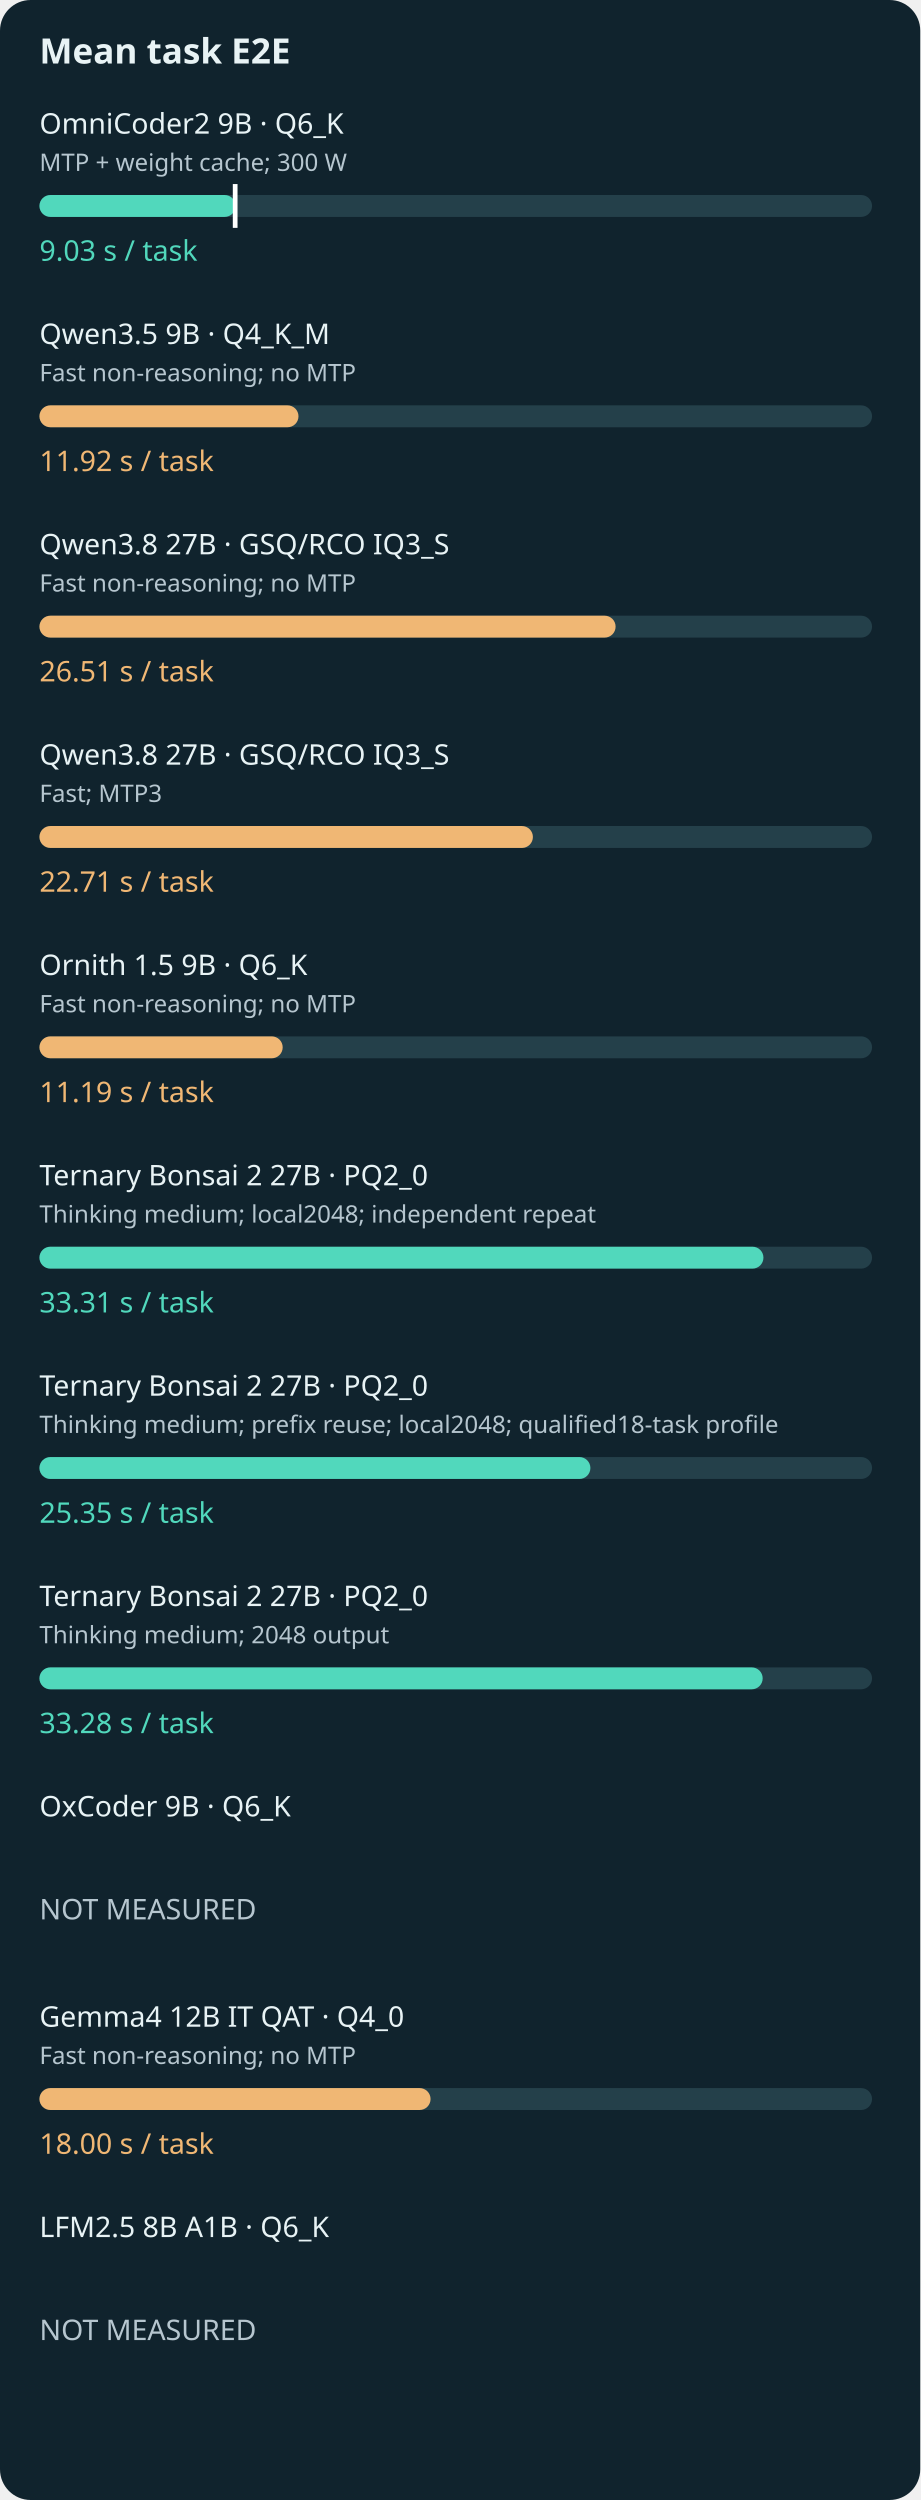
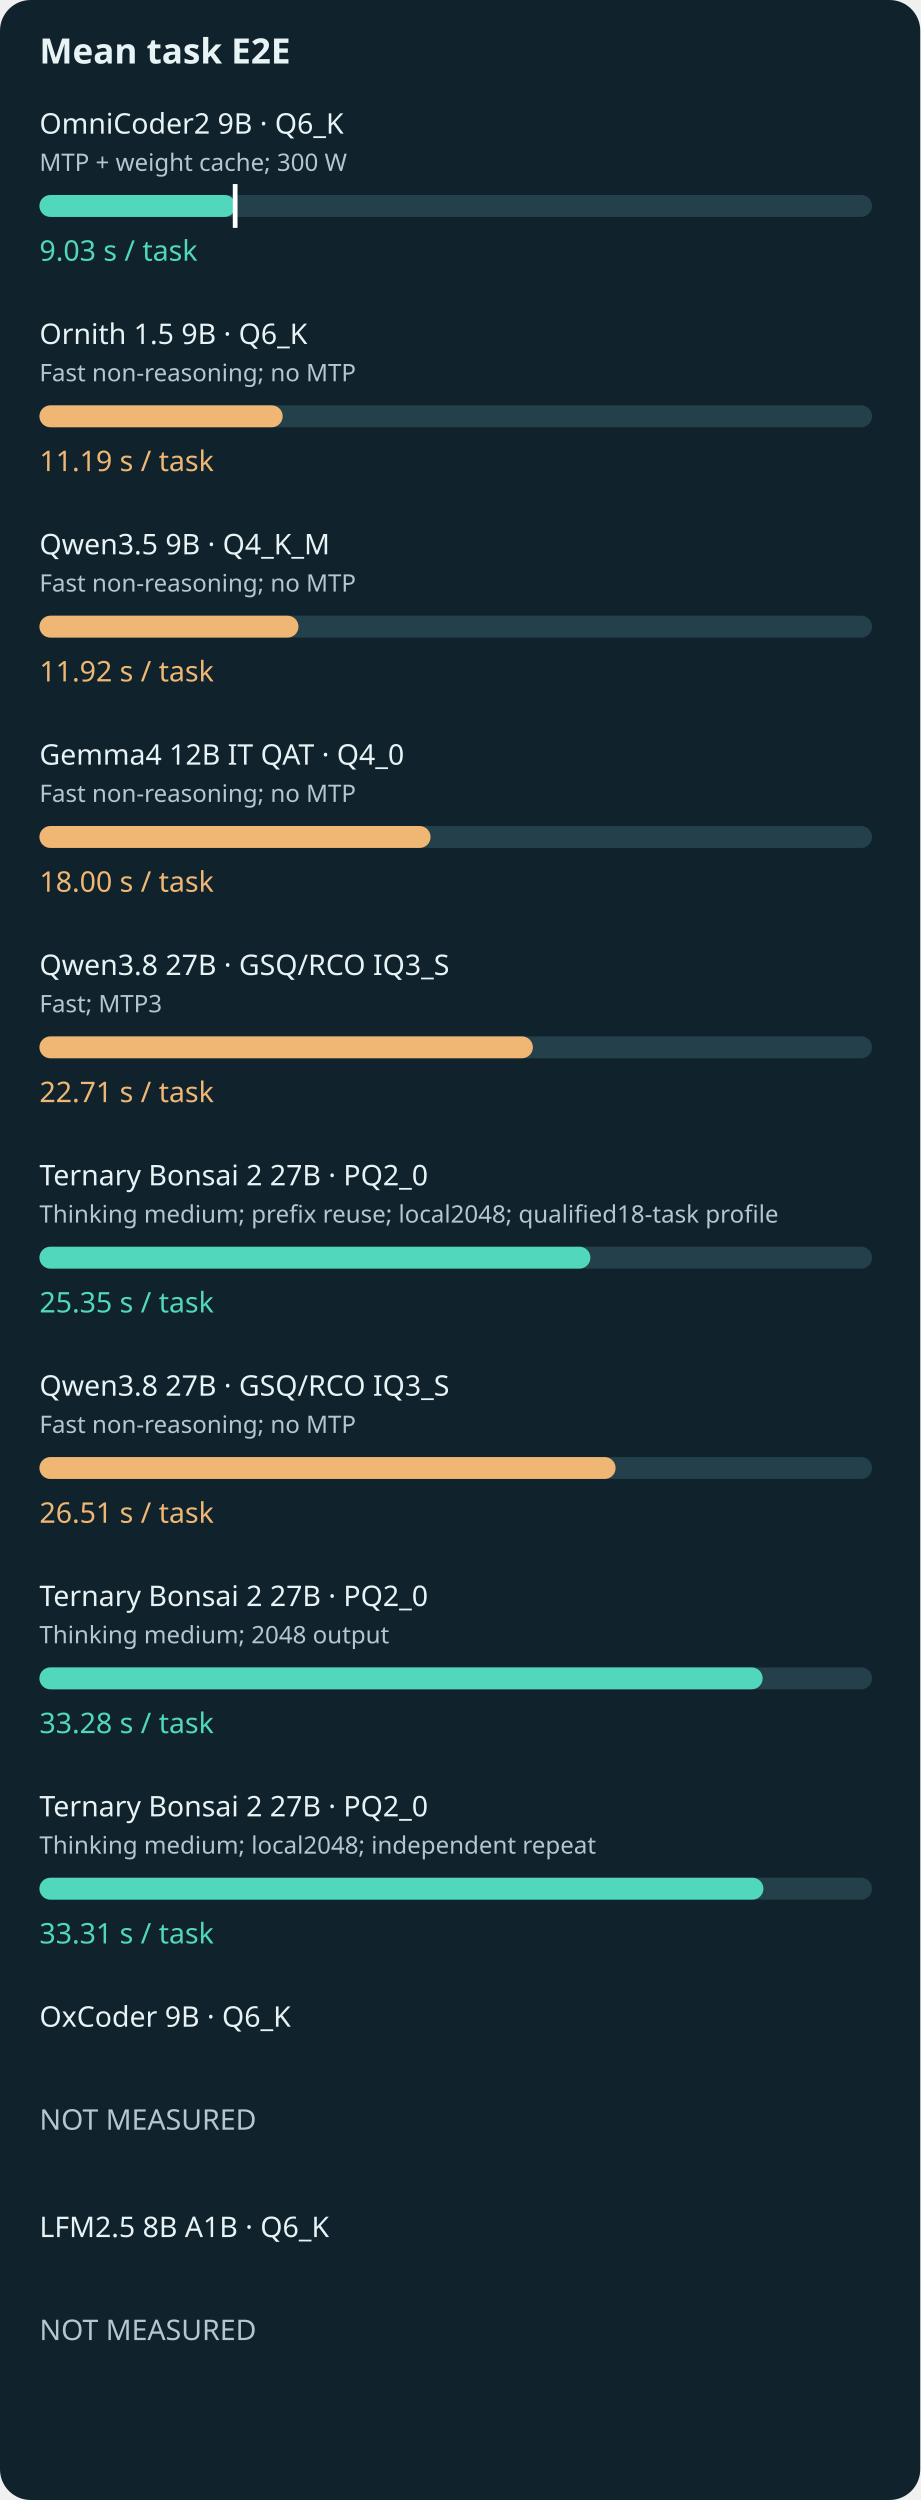
<svg xmlns="http://www.w3.org/2000/svg" viewBox="0 0 420 1141" role="img" aria-labelledby="title desc">
  <rect width="420" height="1141" rx="14" fill="#10232d" />
  <g font-family="system-ui,sans-serif" fill="#e8f3f5">
    <text x="18" y="29" font-size="16" font-weight="700">Mean task E2E</text>
    <text x="18" y="61" font-size="13">OmniCoder2 9B · Q6_K</text>
    <text x="18" y="78" font-size="11" fill="#b6c6cf">MTP + weight cache; 300 W</text>
    <rect x="18" y="89" width="380" height="10" rx="5" fill="#24404a" />
    <rect x="18" y="89" width="89.527" height="10" rx="5" fill="#51d8bc" />
    <path d="M107.005 84v20 M107.005 94H107.656 M107.656 84v20" stroke="#fff" stroke-width="1.5" />
    <text x="18" y="119" font-size="13" fill="#51d8bc">9.03 s / task</text>
-     <text x="18" y="157" font-size="13">Qwen3.5 9B · Q4_K_M</text>
+     <text x="18" y="157" font-size="13">Ornith 1.5 9B · Q6_K</text>
    <text x="18" y="174" font-size="11" fill="#b6c6cf">Fast non-reasoning; no MTP</text>
    <rect x="18" y="185" width="380" height="10" rx="5" fill="#24404a" />
-     <rect x="18" y="185" width="118.228" height="10" rx="5" fill="#f0b774" />
-     <text x="18" y="215" font-size="13" fill="#f0b774">11.92 s / task</text>
-     <text x="18" y="253" font-size="13">Qwen3.8 27B · GSQ/RCO IQ3_S</text>
+     <rect x="18" y="185" width="111.020" height="10" rx="5" fill="#f0b774" />
+     <text x="18" y="215" font-size="13" fill="#f0b774">11.19 s / task</text>
+     <text x="18" y="253" font-size="13">Qwen3.5 9B · Q4_K_M</text>
    <text x="18" y="270" font-size="11" fill="#b6c6cf">Fast non-reasoning; no MTP</text>
    <rect x="18" y="281" width="380" height="10" rx="5" fill="#24404a" />
-     <rect x="18" y="281" width="262.960" height="10" rx="5" fill="#f0b774" />
-     <text x="18" y="311" font-size="13" fill="#f0b774">26.51 s / task</text>
-     <text x="18" y="349" font-size="13">Qwen3.8 27B · GSQ/RCO IQ3_S</text>
-     <text x="18" y="366" font-size="11" fill="#b6c6cf">Fast; MTP3</text>
+     <rect x="18" y="281" width="118.228" height="10" rx="5" fill="#f0b774" />
+     <text x="18" y="311" font-size="13" fill="#f0b774">11.92 s / task</text>
+     <text x="18" y="349" font-size="13">Gemma4 12B IT QAT · Q4_0</text>
+     <text x="18" y="366" font-size="11" fill="#b6c6cf">Fast non-reasoning; no MTP</text>
    <rect x="18" y="377" width="380" height="10" rx="5" fill="#24404a" />
-     <rect x="18" y="377" width="225.216" height="10" rx="5" fill="#f0b774" />
-     <text x="18" y="407" font-size="13" fill="#f0b774">22.71 s / task</text>
-     <text x="18" y="445" font-size="13">Ornith 1.5 9B · Q6_K</text>
-     <text x="18" y="462" font-size="11" fill="#b6c6cf">Fast non-reasoning; no MTP</text>
+     <rect x="18" y="377" width="178.509" height="10" rx="5" fill="#f0b774" />
+     <text x="18" y="407" font-size="13" fill="#f0b774">18.00 s / task</text>
+     <text x="18" y="445" font-size="13">Qwen3.8 27B · GSQ/RCO IQ3_S</text>
+     <text x="18" y="462" font-size="11" fill="#b6c6cf">Fast; MTP3</text>
    <rect x="18" y="473" width="380" height="10" rx="5" fill="#24404a" />
-     <rect x="18" y="473" width="111.020" height="10" rx="5" fill="#f0b774" />
-     <text x="18" y="503" font-size="13" fill="#f0b774">11.19 s / task</text>
+     <rect x="18" y="473" width="225.216" height="10" rx="5" fill="#f0b774" />
+     <text x="18" y="503" font-size="13" fill="#f0b774">22.71 s / task</text>
    <text x="18" y="541" font-size="13">Ternary Bonsai 2 27B · PQ2_0</text>
-     <text x="18" y="558" font-size="11" fill="#b6c6cf">Thinking medium; local2048; independent repeat</text>
+     <text x="18" y="558" font-size="11" fill="#b6c6cf">Thinking medium; prefix reuse; local2048; qualified18-task profile</text>
    <rect x="18" y="569" width="380" height="10" rx="5" fill="#24404a" />
-     <rect x="18" y="569" width="330.435" height="10" rx="5" fill="#51d8bc" />
-     <text x="18" y="599" font-size="13" fill="#51d8bc">33.31 s / task</text>
-     <text x="18" y="637" font-size="13">Ternary Bonsai 2 27B · PQ2_0</text>
-     <text x="18" y="654" font-size="11" fill="#b6c6cf">Thinking medium; prefix reuse; local2048; qualified18-task profile</text>
+     <rect x="18" y="569" width="251.456" height="10" rx="5" fill="#51d8bc" />
+     <text x="18" y="599" font-size="13" fill="#51d8bc">25.35 s / task</text>
+     <text x="18" y="637" font-size="13">Qwen3.8 27B · GSQ/RCO IQ3_S</text>
+     <text x="18" y="654" font-size="11" fill="#b6c6cf">Fast non-reasoning; no MTP</text>
    <rect x="18" y="665" width="380" height="10" rx="5" fill="#24404a" />
-     <rect x="18" y="665" width="251.456" height="10" rx="5" fill="#51d8bc" />
-     <text x="18" y="695" font-size="13" fill="#51d8bc">25.35 s / task</text>
+     <rect x="18" y="665" width="262.960" height="10" rx="5" fill="#f0b774" />
+     <text x="18" y="695" font-size="13" fill="#f0b774">26.51 s / task</text>
    <text x="18" y="733" font-size="13">Ternary Bonsai 2 27B · PQ2_0</text>
    <text x="18" y="750" font-size="11" fill="#b6c6cf">Thinking medium; 2048 output</text>
    <rect x="18" y="761" width="380" height="10" rx="5" fill="#24404a" />
    <rect x="18" y="761" width="330.089" height="10" rx="5" fill="#51d8bc" />
    <text x="18" y="791" font-size="13" fill="#51d8bc">33.28 s / task</text>
-     <text x="18" y="829" font-size="13">OxCoder 9B · Q6_K</text>
-     <text x="18" y="876" fill="#b6c6cf" font-size="13">NOT MEASURED</text>
-     <text x="18" y="925" font-size="13">Gemma4 12B IT QAT · Q4_0</text>
-     <text x="18" y="942" font-size="11" fill="#b6c6cf">Fast non-reasoning; no MTP</text>
-     <rect x="18" y="953" width="380" height="10" rx="5" fill="#24404a" />
-     <rect x="18" y="953" width="178.509" height="10" rx="5" fill="#f0b774" />
-     <text x="18" y="983" font-size="13" fill="#f0b774">18.00 s / task</text>
+     <text x="18" y="829" font-size="13">Ternary Bonsai 2 27B · PQ2_0</text>
+     <text x="18" y="846" font-size="11" fill="#b6c6cf">Thinking medium; local2048; independent repeat</text>
+     <rect x="18" y="857" width="380" height="10" rx="5" fill="#24404a" />
+     <rect x="18" y="857" width="330.435" height="10" rx="5" fill="#51d8bc" />
+     <text x="18" y="887" font-size="13" fill="#51d8bc">33.31 s / task</text>
+     <text x="18" y="925" font-size="13">OxCoder 9B · Q6_K</text>
+     <text x="18" y="972" fill="#b6c6cf" font-size="13">NOT MEASURED</text>
    <text x="18" y="1021" font-size="13">LFM2.5 8B A1B · Q6_K</text>
    <text x="18" y="1068" fill="#b6c6cf" font-size="13">NOT MEASURED</text>
  </g>
</svg>
